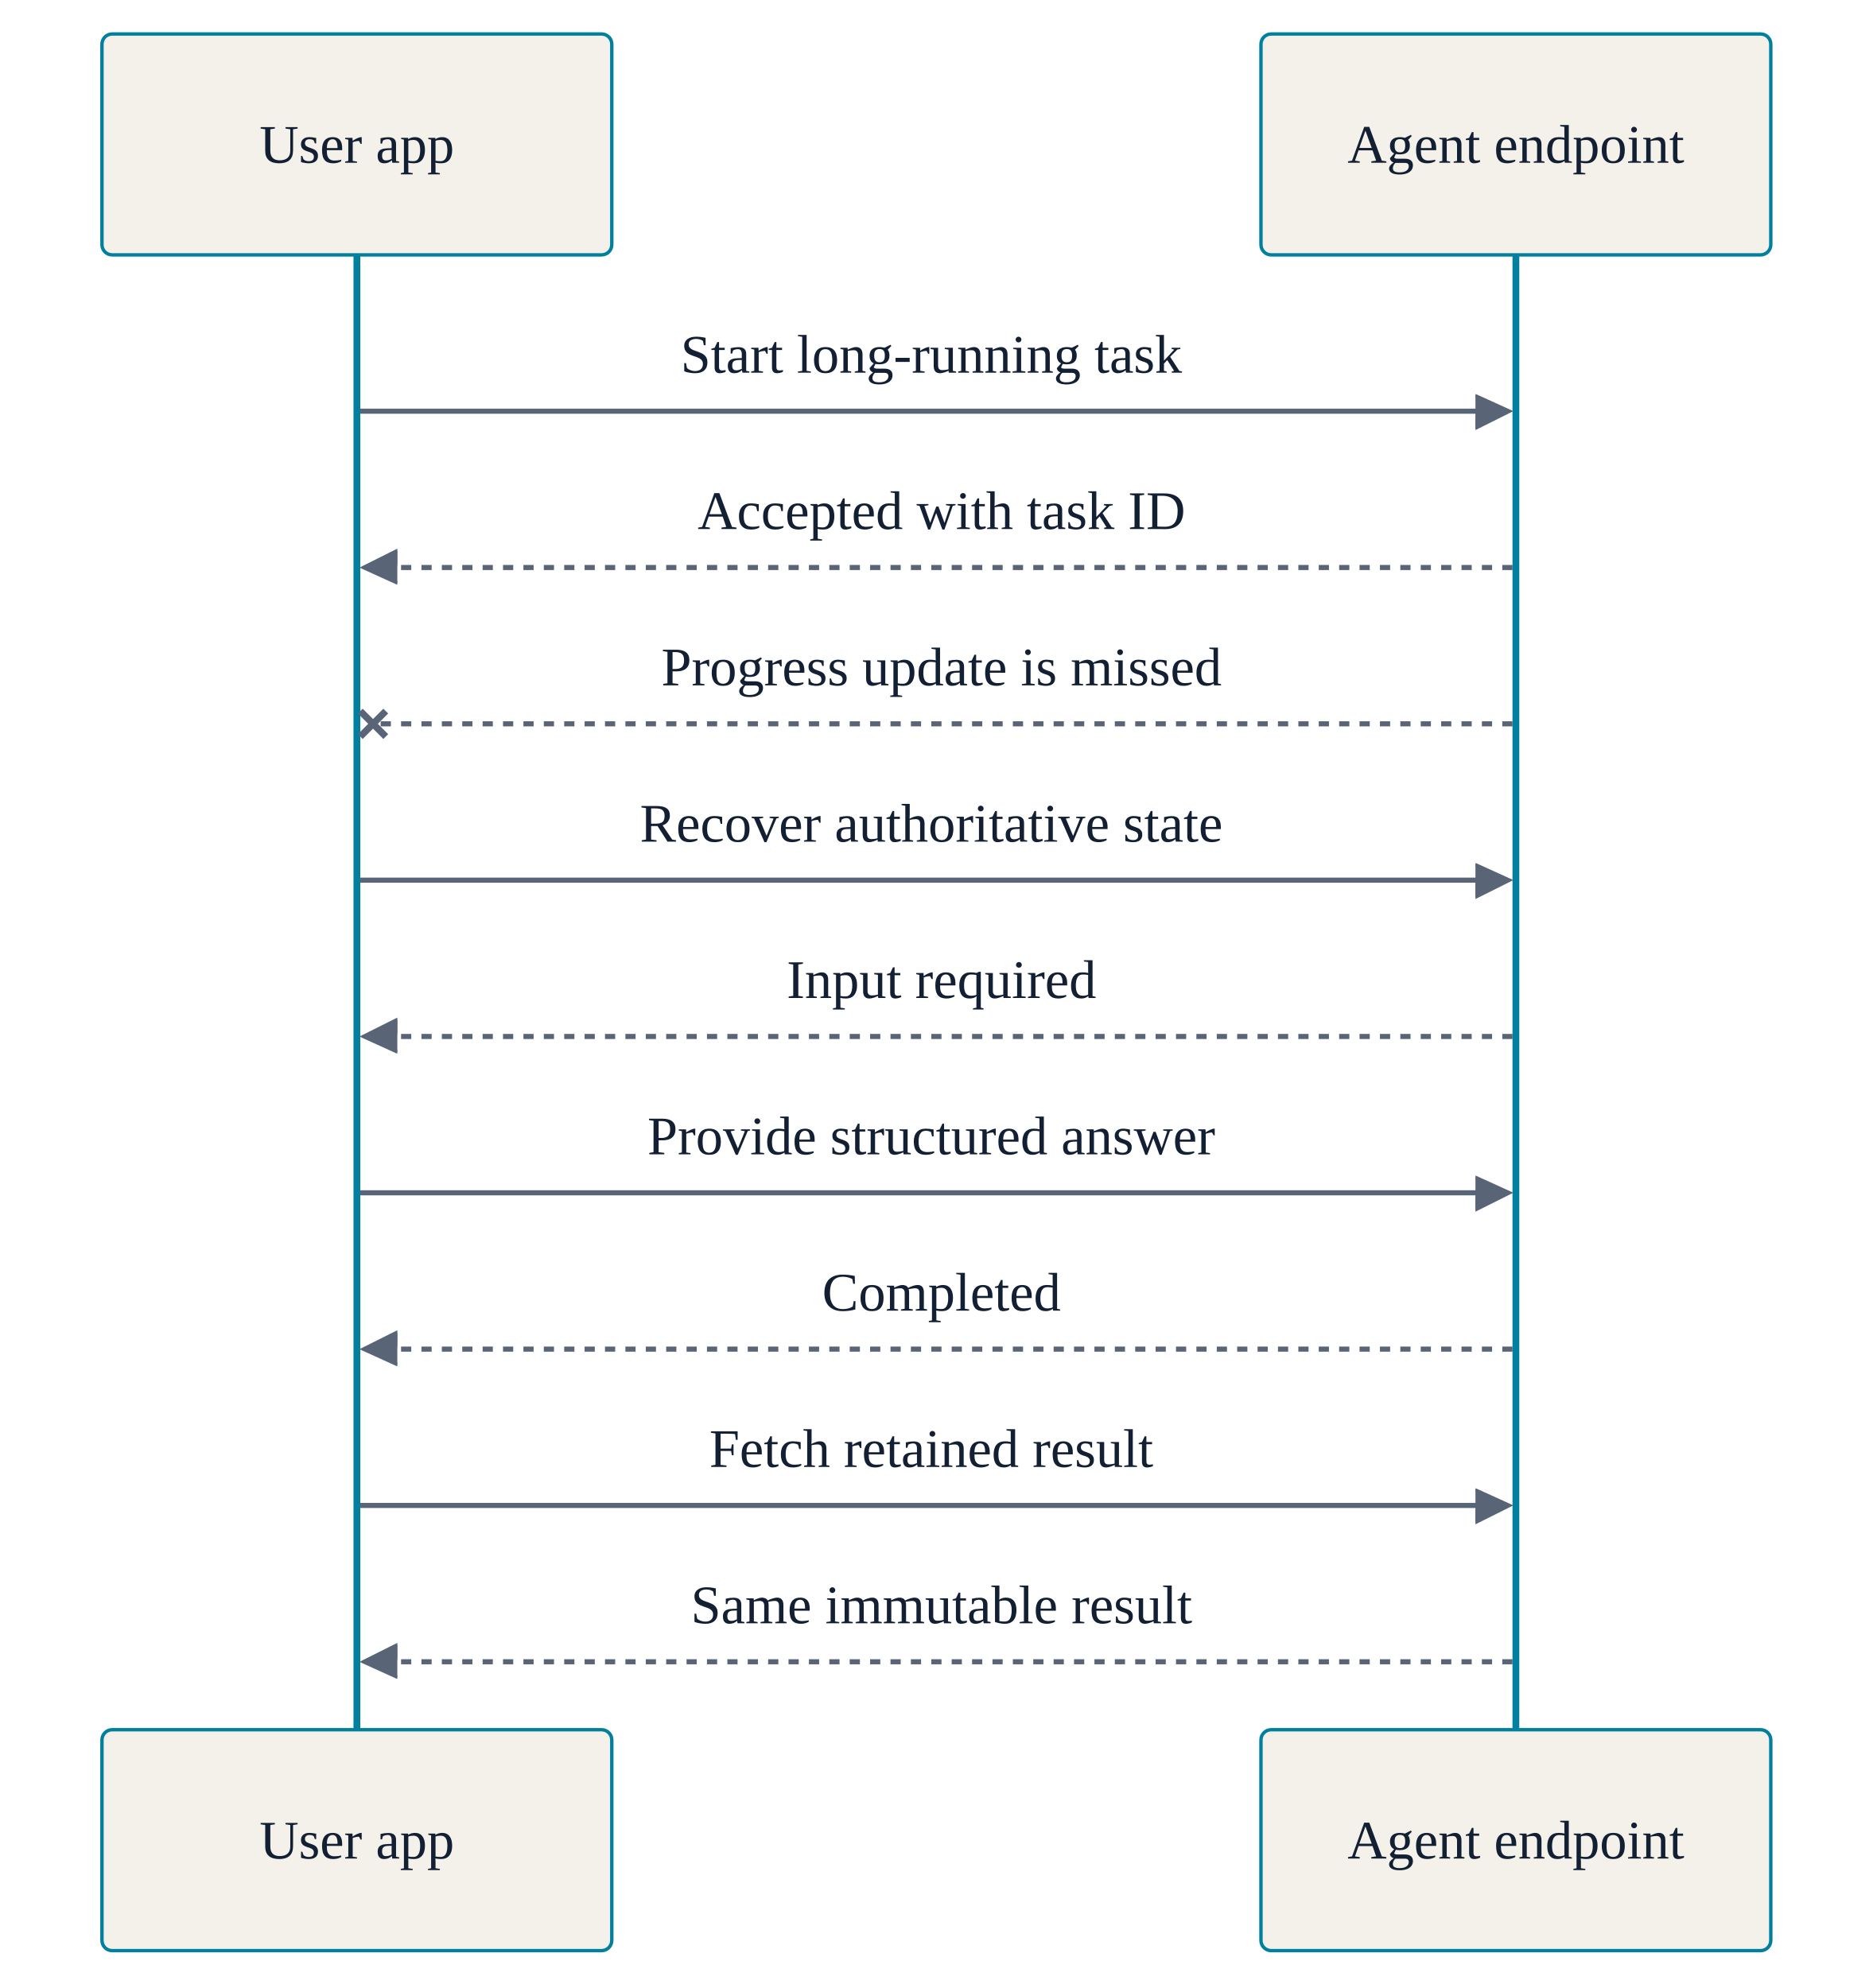
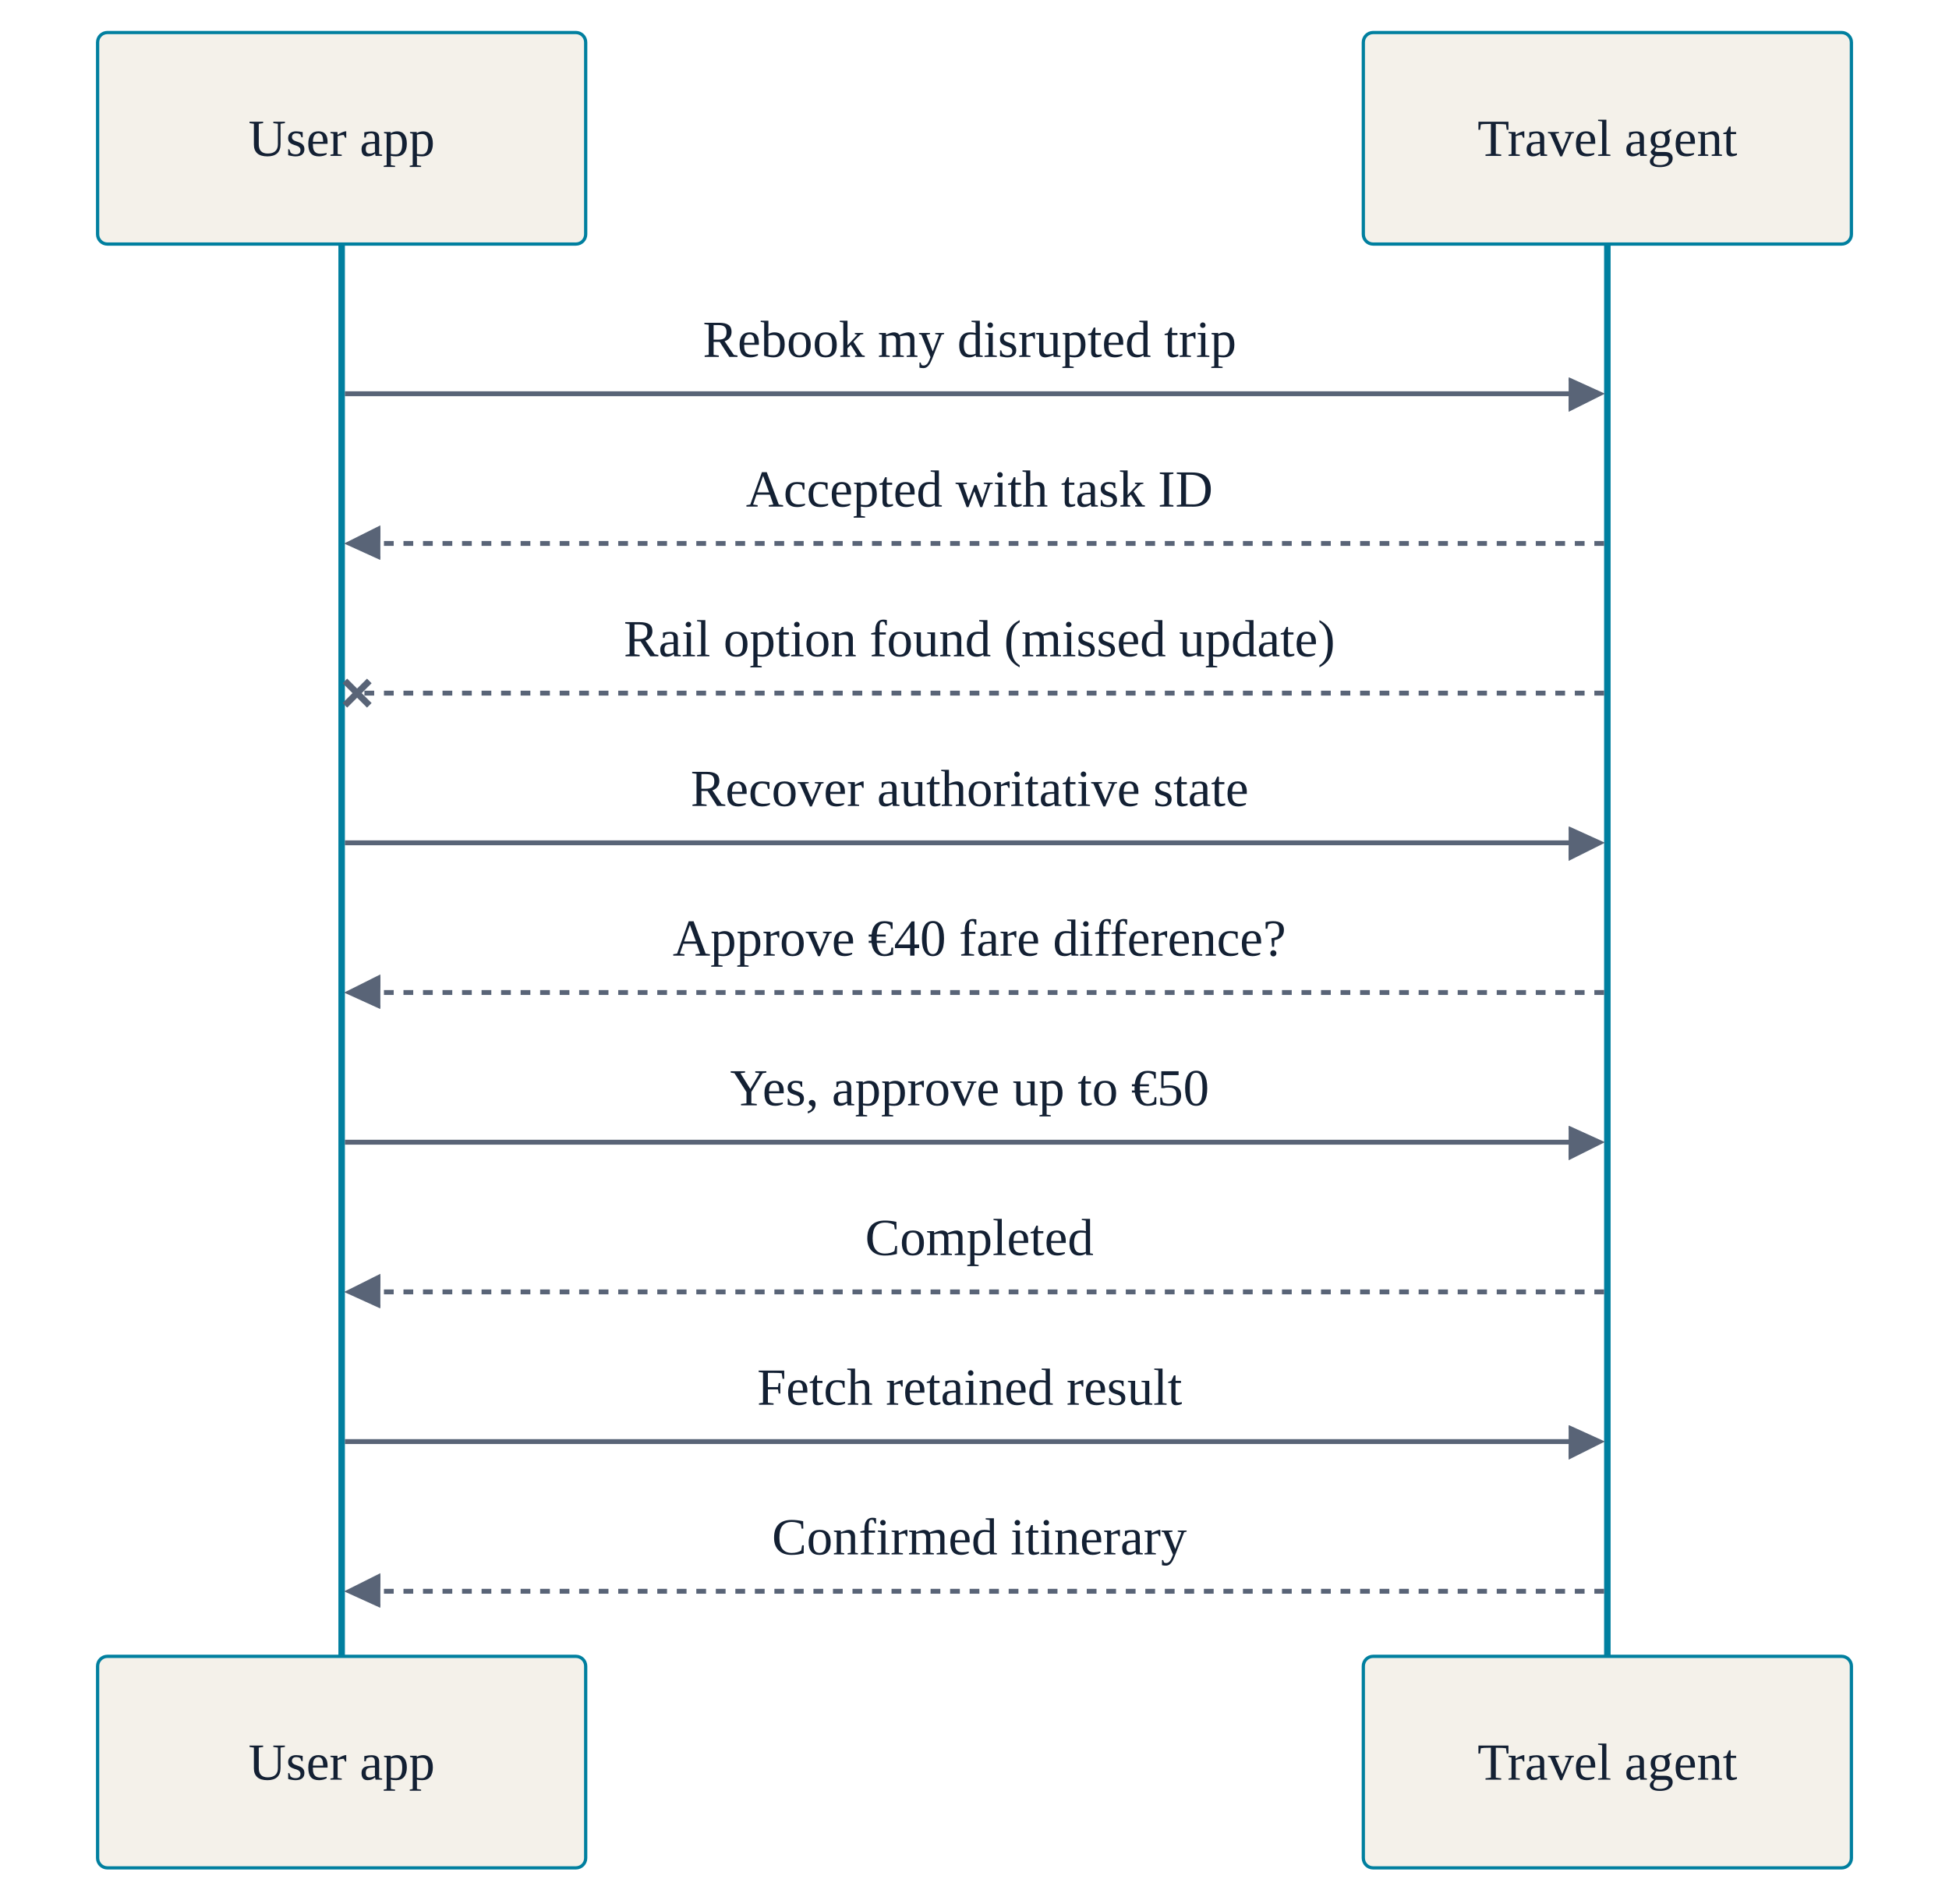
- <svg xmlns="http://www.w3.org/2000/svg" id="my-svg" width="100%" style="max-width: 551px; background-color: transparent;" viewBox="-30 -10 551 585" role="graphics-document document" aria-roledescription="sequence">
+ <svg xmlns="http://www.w3.org/2000/svg" id="my-svg" width="100%" style="max-width: 599px; background-color: transparent;" viewBox="-30 -10 599 585" role="graphics-document document" aria-roledescription="sequence">
  <g>
-     <rect x="341" y="499" fill="#eaeaea" stroke="#666" width="150" height="65" name="Agent" rx="3" ry="3" class="actor actor-bottom" />
-     <text x="416" y="531.5" dominant-baseline="central" alignment-baseline="central" class="actor actor-box" style="text-anchor: middle; font-size: 16px; font-weight: 400;">
-       <tspan x="416" dy="0">Agent endpoint</tspan>
+     <rect x="389" y="499" fill="#eaeaea" stroke="#666" width="150" height="65" name="Agent" rx="3" ry="3" class="actor actor-bottom" />
+     <text x="464" y="531.5" dominant-baseline="central" alignment-baseline="central" class="actor actor-box" style="text-anchor: middle; font-size: 16px; font-weight: 400;">
+       <tspan x="464" dy="0">Travel agent</tspan>
    </text>
  </g>
  <g>
    <rect x="0" y="499" fill="#eaeaea" stroke="#666" width="150" height="65" name="App" rx="3" ry="3" class="actor actor-bottom" />
    <text x="75" y="531.5" dominant-baseline="central" alignment-baseline="central" class="actor actor-box" style="text-anchor: middle; font-size: 16px; font-weight: 400;">
      <tspan x="75" dy="0">User app</tspan>
    </text>
  </g>
  <g>
-     <line id="actor1" x1="416" y1="65" x2="416" y2="499" class="actor-line 200" stroke-width="0.5px" stroke="#999" name="Agent" data-et="life-line" data-id="Agent" />
+     <line id="actor1" x1="464" y1="65" x2="464" y2="499" class="actor-line 200" stroke-width="0.5px" stroke="#999" name="Agent" data-et="life-line" data-id="Agent" />
    <g id="root-1" data-et="participant" data-type="participant" data-id="Agent">
-       <rect x="341" y="0" fill="#eaeaea" stroke="#666" width="150" height="65" name="Agent" rx="3" ry="3" class="actor actor-top" />
-       <text x="416" y="32.5" dominant-baseline="central" alignment-baseline="central" class="actor actor-box" style="text-anchor: middle; font-size: 16px; font-weight: 400;">
-         <tspan x="416" dy="0">Agent endpoint</tspan>
+       <rect x="389" y="0" fill="#eaeaea" stroke="#666" width="150" height="65" name="Agent" rx="3" ry="3" class="actor actor-top" />
+       <text x="464" y="32.5" dominant-baseline="central" alignment-baseline="central" class="actor actor-box" style="text-anchor: middle; font-size: 16px; font-weight: 400;">
+         <tspan x="464" dy="0">Travel agent</tspan>
      </text>
    </g>
  </g>
  <g>
    <line id="actor0" x1="75" y1="65" x2="75" y2="499" class="actor-line 200" stroke-width="0.5px" stroke="#999" name="App" data-et="life-line" data-id="App" />
    <g id="root-0" data-et="participant" data-type="participant" data-id="App">
      <rect x="0" y="0" fill="#eaeaea" stroke="#666" width="150" height="65" name="App" rx="3" ry="3" class="actor actor-top" />
      <text x="75" y="32.5" dominant-baseline="central" alignment-baseline="central" class="actor actor-box" style="text-anchor: middle; font-size: 16px; font-weight: 400;">
        <tspan x="75" dy="0">User app</tspan>
      </text>
    </g>
  </g>
  <style>#my-svg{font-size:20px;fill:#132033;}@keyframes edge-animation-frame{from{stroke-dashoffset:0;}}@keyframes dash{to{stroke-dashoffset:0;}}#my-svg .edge-animation-slow{stroke-dasharray:9,5!important;stroke-dashoffset:900;animation:dash 50s linear infinite;stroke-linecap:round;}#my-svg .edge-animation-fast{stroke-dasharray:9,5!important;stroke-dashoffset:900;animation:dash 20s linear infinite;stroke-linecap:round;}#my-svg .error-icon{fill:#e6edf0;}#my-svg .error-text{fill:#19120f;stroke:#19120f;}#my-svg .edge-thickness-normal{stroke-width:1px;}#my-svg .edge-thickness-thick{stroke-width:3.5px;}#my-svg .edge-pattern-solid{stroke-dasharray:0;}#my-svg .edge-thickness-invisible{stroke-width:0;fill:none;}#my-svg .edge-pattern-dashed{stroke-dasharray:3;}#my-svg .edge-pattern-dotted{stroke-dasharray:2;}#my-svg .marker{fill:#007f9f;stroke:#007f9f;}#my-svg .marker.cross{stroke:#007f9f;}#my-svg svg{font-size:20px;}#my-svg p{margin:0;}#my-svg .actor{stroke:#007f9f;fill:#f4f1ea;stroke-width:1;}#my-svg rect.actor.outer-path[data-look="neo"]{filter:drop-shadow( 1px 2px 2px rgba(185,185,185,1));}#my-svg rect.note[data-look="neo"]{stroke:hsl(52.683, 60%, 73.922%);fill:#fff5ad;filter:drop-shadow( 1px 2px 2px rgba(185,185,185,1));}#my-svg text.actor&gt;tspan{fill:#132033;stroke:none;}#my-svg .actor-line{stroke:#007f9f;}#my-svg .innerArc{stroke-width:1.5;stroke-dasharray:none;}#my-svg .messageLine0{stroke-width:1.5;stroke-dasharray:none;stroke:#596477;}#my-svg .messageLine1{stroke-width:1.5;stroke-dasharray:2,2;stroke:#596477;}#my-svg [id$="-arrowhead"] path{fill:#596477;stroke:#596477;}#my-svg .sequenceNumber{fill:#ff8060;}#my-svg [id$="-sequencenumber"]{fill:#596477;}#my-svg [id$="-crosshead"] path{fill:#596477;stroke:#596477;}#my-svg .messageText{fill:#132033;stroke:none;}#my-svg .labelBox{stroke:#007f9f;fill:#e6edf0;filter:none;}#my-svg .labelText,#my-svg .labelText&gt;tspan{fill:#132033;stroke:none;}#my-svg .loopText,#my-svg .loopText&gt;tspan{fill:#132033;stroke:none;}#my-svg .sectionTitle,#my-svg .sectionTitle&gt;tspan{fill:#132033;stroke:none;}#my-svg .loopLine{stroke-width:2px;stroke-dasharray:2,2;stroke:#007f9f;fill:#007f9f;}#my-svg .note{stroke:hsl(52.683, 60%, 73.922%);fill:#fff5ad;}#my-svg .noteText,#my-svg .noteText&gt;tspan{fill:#333;stroke:none;font-weight:normal;}#my-svg .activation0{fill:#d7edf3;stroke:#007f9f;}#my-svg .activation1{fill:#d7edf3;stroke:#007f9f;}#my-svg .activation2{fill:#d7edf3;stroke:#007f9f;}#my-svg .actorPopupMenu{position:absolute;}#my-svg .actorPopupMenuPanel{position:absolute;fill:#f4f1ea;box-shadow:0px 8px 16px 0px rgba(0,0,0,0.2);filter:drop-shadow(3px 5px 2px rgb(0 0 0 / 0.4));}#my-svg .actor-man circle,#my-svg line{fill:#f4f1ea;stroke-width:2px;}#my-svg g rect.rect{filter:drop-shadow( 1px 2px 2px rgba(185,185,185,1));stroke:#007f9f;}#my-svg .node .neo-node{stroke:#007f9f;}#my-svg [data-look="neo"].node rect,#my-svg [data-look="neo"].cluster rect,#my-svg [data-look="neo"].node polygon{stroke:url(#my-svg-gradient);filter:drop-shadow( 1px 2px 2px rgba(185,185,185,1));}#my-svg [data-look="neo"].swimlane.cluster rect{filter:none;}#my-svg [data-look="neo"].node path{stroke:url(#my-svg-gradient);stroke-width:1px;}#my-svg [data-look="neo"].node .outer-path{filter:drop-shadow( 1px 2px 2px rgba(185,185,185,1));}#my-svg [data-look="neo"].node .neo-line path{stroke:#007f9f;filter:none;}#my-svg [data-look="neo"].node circle{stroke:url(#my-svg-gradient);filter:drop-shadow( 1px 2px 2px rgba(185,185,185,1));}#my-svg [data-look="neo"].node circle .state-start{fill:#000000;}#my-svg [data-look="neo"].icon-shape .icon{fill:url(#my-svg-gradient);filter:drop-shadow( 1px 2px 2px rgba(185,185,185,1));}#my-svg [data-look="neo"].icon-shape .icon-neo path{stroke:url(#my-svg-gradient);filter:drop-shadow( 1px 2px 2px rgba(185,185,185,1));}#my-svg :root{--mermaid-font-family:"trebuchet ms",verdana,arial,sans-serif;}</style>
  <g />
  <defs>
    <symbol id="my-svg-computer" width="24" height="24">
      <path transform="scale(.5)" d="M2 2v13h20v-13h-20zm18 11h-16v-9h16v9zm-10.228 6l.466-1h3.524l.467 1h-4.457zm14.228 3h-24l2-6h2.104l-1.33 4h18.45l-1.297-4h2.073l2 6zm-5-10h-14v-7h14v7z" />
    </symbol>
  </defs>
  <defs>
    <symbol id="my-svg-database" fill-rule="evenodd" clip-rule="evenodd">
      <path transform="scale(.5)" d="M12.258.001l.256.004.255.005.253.008.251.01.249.012.247.015.246.016.242.019.241.02.239.023.236.024.233.027.231.028.229.031.225.032.223.034.22.036.217.038.214.04.211.041.208.043.205.045.201.046.198.048.194.05.191.051.187.053.183.054.18.056.175.057.172.059.168.06.163.061.16.063.155.064.15.066.074.033.073.033.071.034.07.034.069.035.068.035.067.035.066.035.064.036.064.036.062.036.06.036.06.037.058.037.058.037.055.038.055.038.053.038.052.038.051.039.05.039.048.039.047.039.045.04.044.04.043.04.041.04.04.041.039.041.037.041.036.041.034.041.033.042.032.042.03.042.029.042.027.042.026.043.024.043.023.043.021.043.02.043.018.044.017.043.015.044.013.044.012.044.011.045.009.044.007.045.006.045.004.045.002.045.001.045v17l-.001.045-.002.045-.004.045-.006.045-.007.045-.009.044-.011.045-.012.044-.013.044-.015.044-.017.043-.018.044-.02.043-.021.043-.023.043-.024.043-.026.043-.027.042-.029.042-.03.042-.032.042-.033.042-.034.041-.036.041-.037.041-.039.041-.04.041-.041.04-.043.04-.044.04-.045.04-.047.039-.048.039-.05.039-.051.039-.052.038-.053.038-.055.038-.055.038-.058.037-.058.037-.06.037-.06.036-.062.036-.064.036-.064.036-.066.035-.067.035-.068.035-.069.035-.07.034-.071.034-.073.033-.074.033-.15.066-.155.064-.16.063-.163.061-.168.06-.172.059-.175.057-.18.056-.183.054-.187.053-.191.051-.194.05-.198.048-.201.046-.205.045-.208.043-.211.041-.214.04-.217.038-.22.036-.223.034-.225.032-.229.031-.231.028-.233.027-.236.024-.239.023-.241.02-.242.019-.246.016-.247.015-.249.012-.251.01-.253.008-.255.005-.256.004-.258.001-.258-.001-.256-.004-.255-.005-.253-.008-.251-.01-.249-.012-.247-.015-.245-.016-.243-.019-.241-.02-.238-.023-.236-.024-.234-.027-.231-.028-.228-.031-.226-.032-.223-.034-.22-.036-.217-.038-.214-.04-.211-.041-.208-.043-.204-.045-.201-.046-.198-.048-.195-.05-.19-.051-.187-.053-.184-.054-.179-.056-.176-.057-.172-.059-.167-.06-.164-.061-.159-.063-.155-.064-.151-.066-.074-.033-.072-.033-.072-.034-.07-.034-.069-.035-.068-.035-.067-.035-.066-.035-.064-.036-.063-.036-.062-.036-.061-.036-.06-.037-.058-.037-.057-.037-.056-.038-.055-.038-.053-.038-.052-.038-.051-.039-.049-.039-.049-.039-.046-.039-.046-.04-.044-.04-.043-.04-.041-.04-.04-.041-.039-.041-.037-.041-.036-.041-.034-.041-.033-.042-.032-.042-.03-.042-.029-.042-.027-.042-.026-.043-.024-.043-.023-.043-.021-.043-.02-.043-.018-.044-.017-.043-.015-.044-.013-.044-.012-.044-.011-.045-.009-.044-.007-.045-.006-.045-.004-.045-.002-.045-.001-.045v-17l.001-.045.002-.045.004-.045.006-.045.007-.045.009-.044.011-.045.012-.044.013-.044.015-.044.017-.043.018-.044.02-.043.021-.043.023-.043.024-.043.026-.043.027-.042.029-.042.03-.042.032-.042.033-.042.034-.041.036-.041.037-.041.039-.041.04-.041.041-.04.043-.04.044-.04.046-.04.046-.039.049-.039.049-.039.051-.039.052-.038.053-.038.055-.038.056-.038.057-.037.058-.037.06-.037.061-.036.062-.036.063-.036.064-.036.066-.035.067-.035.068-.035.069-.035.07-.034.072-.034.072-.033.074-.033.151-.066.155-.064.159-.063.164-.061.167-.06.172-.059.176-.057.179-.056.184-.054.187-.053.19-.051.195-.05.198-.048.201-.046.204-.045.208-.043.211-.041.214-.04.217-.038.22-.036.223-.034.226-.032.228-.031.231-.028.234-.027.236-.024.238-.023.241-.02.243-.019.245-.016.247-.015.249-.012.251-.01.253-.008.255-.005.256-.004.258-.001.258.001zm-9.258 20.499v.01l.001.021.003.021.004.022.005.021.006.022.007.022.009.023.01.022.011.023.012.023.013.023.015.023.016.024.017.023.018.024.019.024.021.024.022.025.023.024.024.025.052.049.056.05.061.051.066.051.07.051.075.051.079.052.084.052.088.052.092.052.097.052.102.051.105.052.11.052.114.051.119.051.123.051.127.05.131.05.135.05.139.048.144.049.147.047.152.047.155.047.16.045.163.045.167.043.171.043.176.041.178.041.183.039.187.039.19.037.194.035.197.035.202.033.204.031.209.03.212.029.216.027.219.025.222.024.226.021.23.02.233.018.236.016.24.015.243.012.246.01.249.008.253.005.256.004.259.001.26-.001.257-.004.254-.005.25-.008.247-.011.244-.012.241-.014.237-.016.233-.018.231-.021.226-.021.224-.024.22-.026.216-.027.212-.028.21-.031.205-.031.202-.034.198-.034.194-.036.191-.037.187-.039.183-.04.179-.04.175-.042.172-.043.168-.044.163-.045.16-.046.155-.046.152-.047.148-.048.143-.049.139-.049.136-.05.131-.05.126-.05.123-.051.118-.052.114-.051.11-.052.106-.052.101-.052.096-.052.092-.052.088-.053.083-.051.079-.052.074-.052.07-.051.065-.051.06-.051.056-.05.051-.05.023-.024.023-.025.021-.024.02-.024.019-.024.018-.024.017-.024.015-.023.014-.024.013-.023.012-.023.01-.023.01-.022.008-.022.006-.022.006-.022.004-.022.004-.021.001-.021.001-.021v-4.127l-.077.055-.08.053-.083.054-.085.053-.087.052-.09.052-.093.051-.095.05-.097.05-.1.049-.102.049-.105.048-.106.047-.109.047-.111.046-.114.045-.115.045-.118.044-.12.043-.122.042-.124.042-.126.041-.128.04-.13.04-.132.038-.134.038-.135.037-.138.037-.139.035-.142.035-.143.034-.144.033-.147.032-.148.031-.15.03-.151.03-.153.029-.154.027-.156.027-.158.026-.159.025-.161.024-.162.023-.163.022-.165.021-.166.02-.167.019-.169.018-.169.017-.171.016-.173.015-.173.014-.175.013-.175.012-.177.011-.178.01-.179.008-.179.008-.181.006-.182.005-.182.004-.184.003-.184.002h-.37l-.184-.002-.184-.003-.182-.004-.182-.005-.181-.006-.179-.008-.179-.008-.178-.01-.176-.011-.176-.012-.175-.013-.173-.014-.172-.015-.171-.016-.17-.017-.169-.018-.167-.019-.166-.02-.165-.021-.163-.022-.162-.023-.161-.024-.159-.025-.157-.026-.156-.027-.155-.027-.153-.029-.151-.03-.15-.03-.148-.031-.146-.032-.145-.033-.143-.034-.141-.035-.14-.035-.137-.037-.136-.037-.134-.038-.132-.038-.13-.04-.128-.04-.126-.041-.124-.042-.122-.042-.12-.044-.117-.043-.116-.045-.113-.045-.112-.046-.109-.047-.106-.047-.105-.048-.102-.049-.1-.049-.097-.05-.095-.05-.093-.052-.09-.051-.087-.052-.085-.053-.083-.054-.08-.054-.077-.054v4.127zm0-5.654v.011l.001.021.003.021.004.021.005.022.006.022.007.022.009.022.01.022.011.023.012.023.013.023.015.024.016.023.017.024.018.024.019.024.021.024.022.024.023.025.024.024.052.05.056.05.061.05.066.051.07.051.075.052.079.051.084.052.088.052.092.052.097.052.102.052.105.052.11.051.114.051.119.052.123.05.127.051.131.05.135.049.139.049.144.048.147.048.152.047.155.046.16.045.163.045.167.044.171.042.176.042.178.04.183.04.187.038.19.037.194.036.197.034.202.033.204.032.209.03.212.028.216.027.219.025.222.024.226.022.23.02.233.018.236.016.24.014.243.012.246.01.249.008.253.006.256.003.259.001.26-.001.257-.003.254-.006.25-.008.247-.01.244-.012.241-.015.237-.016.233-.018.231-.02.226-.022.224-.024.22-.025.216-.027.212-.029.21-.03.205-.032.202-.033.198-.035.194-.036.191-.037.187-.039.183-.039.179-.041.175-.042.172-.043.168-.044.163-.045.16-.045.155-.047.152-.047.148-.048.143-.048.139-.05.136-.049.131-.05.126-.051.123-.051.118-.051.114-.052.11-.052.106-.052.101-.052.096-.052.092-.052.088-.052.083-.052.079-.052.074-.051.07-.052.065-.051.06-.05.056-.051.051-.049.023-.025.023-.024.021-.025.02-.024.019-.024.018-.024.017-.024.015-.023.014-.023.013-.024.012-.022.01-.023.01-.023.008-.022.006-.022.006-.022.004-.021.004-.022.001-.021.001-.021v-4.139l-.077.054-.08.054-.083.054-.085.052-.087.053-.09.051-.093.051-.095.051-.097.05-.1.049-.102.049-.105.048-.106.047-.109.047-.111.046-.114.045-.115.044-.118.044-.12.044-.122.042-.124.042-.126.041-.128.04-.13.039-.132.039-.134.038-.135.037-.138.036-.139.036-.142.035-.143.033-.144.033-.147.033-.148.031-.15.03-.151.03-.153.028-.154.028-.156.027-.158.026-.159.025-.161.024-.162.023-.163.022-.165.021-.166.02-.167.019-.169.018-.169.017-.171.016-.173.015-.173.014-.175.013-.175.012-.177.011-.178.009-.179.009-.179.007-.181.007-.182.005-.182.004-.184.003-.184.002h-.37l-.184-.002-.184-.003-.182-.004-.182-.005-.181-.007-.179-.007-.179-.009-.178-.009-.176-.011-.176-.012-.175-.013-.173-.014-.172-.015-.171-.016-.17-.017-.169-.018-.167-.019-.166-.02-.165-.021-.163-.022-.162-.023-.161-.024-.159-.025-.157-.026-.156-.027-.155-.028-.153-.028-.151-.03-.15-.03-.148-.031-.146-.033-.145-.033-.143-.033-.141-.035-.14-.036-.137-.036-.136-.037-.134-.038-.132-.039-.13-.039-.128-.04-.126-.041-.124-.042-.122-.043-.12-.043-.117-.044-.116-.044-.113-.046-.112-.046-.109-.046-.106-.047-.105-.048-.102-.049-.1-.049-.097-.05-.095-.051-.093-.051-.09-.051-.087-.053-.085-.052-.083-.054-.08-.054-.077-.054v4.139zm0-5.666v.011l.001.02.003.022.004.021.005.022.006.021.007.022.009.023.01.022.011.023.012.023.013.023.015.023.016.024.017.024.018.023.019.024.021.025.022.024.023.024.024.025.052.05.056.05.061.05.066.051.07.051.075.052.079.051.084.052.088.052.092.052.097.052.102.052.105.051.11.052.114.051.119.051.123.051.127.05.131.05.135.05.139.049.144.048.147.048.152.047.155.046.16.045.163.045.167.043.171.043.176.042.178.04.183.04.187.038.19.037.194.036.197.034.202.033.204.032.209.03.212.028.216.027.219.025.222.024.226.021.23.02.233.018.236.017.24.014.243.012.246.01.249.008.253.006.256.003.259.001.26-.001.257-.003.254-.006.25-.008.247-.01.244-.013.241-.014.237-.016.233-.018.231-.02.226-.022.224-.024.22-.025.216-.027.212-.029.21-.03.205-.032.202-.033.198-.035.194-.036.191-.037.187-.039.183-.039.179-.041.175-.042.172-.043.168-.044.163-.045.16-.045.155-.047.152-.047.148-.048.143-.049.139-.049.136-.049.131-.051.126-.05.123-.051.118-.052.114-.051.11-.052.106-.052.101-.052.096-.052.092-.052.088-.052.083-.052.079-.052.074-.052.07-.051.065-.051.06-.051.056-.05.051-.049.023-.025.023-.025.021-.024.02-.024.019-.024.018-.024.017-.024.015-.023.014-.024.013-.023.012-.023.01-.022.01-.023.008-.022.006-.022.006-.022.004-.022.004-.021.001-.021.001-.021v-4.153l-.077.054-.08.054-.083.053-.085.053-.087.053-.09.051-.093.051-.095.051-.097.05-.1.049-.102.048-.105.048-.106.048-.109.046-.111.046-.114.046-.115.044-.118.044-.12.043-.122.043-.124.042-.126.041-.128.04-.13.039-.132.039-.134.038-.135.037-.138.036-.139.036-.142.034-.143.034-.144.033-.147.032-.148.032-.15.03-.151.03-.153.028-.154.028-.156.027-.158.026-.159.024-.161.024-.162.023-.163.023-.165.021-.166.02-.167.019-.169.018-.169.017-.171.016-.173.015-.173.014-.175.013-.175.012-.177.01-.178.01-.179.009-.179.007-.181.006-.182.006-.182.004-.184.003-.184.001-.185.001-.185-.001-.184-.001-.184-.003-.182-.004-.182-.006-.181-.006-.179-.007-.179-.009-.178-.01-.176-.01-.176-.012-.175-.013-.173-.014-.172-.015-.171-.016-.17-.017-.169-.018-.167-.019-.166-.02-.165-.021-.163-.023-.162-.023-.161-.024-.159-.024-.157-.026-.156-.027-.155-.028-.153-.028-.151-.03-.15-.03-.148-.032-.146-.032-.145-.033-.143-.034-.141-.034-.14-.036-.137-.036-.136-.037-.134-.038-.132-.039-.13-.039-.128-.041-.126-.041-.124-.041-.122-.043-.12-.043-.117-.044-.116-.044-.113-.046-.112-.046-.109-.046-.106-.048-.105-.048-.102-.048-.1-.05-.097-.049-.095-.051-.093-.051-.09-.052-.087-.052-.085-.053-.083-.053-.08-.054-.077-.054v4.153zm8.74-8.179l-.257.004-.254.005-.25.008-.247.011-.244.012-.241.014-.237.016-.233.018-.231.021-.226.022-.224.023-.22.026-.216.027-.212.028-.21.031-.205.032-.202.033-.198.034-.194.036-.191.038-.187.038-.183.04-.179.041-.175.042-.172.043-.168.043-.163.045-.16.046-.155.046-.152.048-.148.048-.143.048-.139.049-.136.05-.131.05-.126.051-.123.051-.118.051-.114.052-.11.052-.106.052-.101.052-.096.052-.092.052-.088.052-.083.052-.079.052-.074.051-.07.052-.065.051-.06.05-.056.05-.051.05-.023.025-.023.024-.021.024-.02.025-.019.024-.018.024-.017.023-.015.024-.014.023-.013.023-.012.023-.01.023-.01.022-.008.022-.006.023-.006.021-.004.022-.004.021-.001.021-.001.021.001.021.001.021.004.021.004.022.006.021.006.023.008.022.01.022.01.023.012.023.013.023.014.023.015.024.017.023.018.024.019.024.02.025.021.024.023.024.023.025.051.05.056.05.06.05.065.051.07.052.074.051.079.052.083.052.088.052.092.052.096.052.101.052.106.052.11.052.114.052.118.051.123.051.126.051.131.05.136.05.139.049.143.048.148.048.152.048.155.046.16.046.163.045.168.043.172.043.175.042.179.041.183.04.187.038.191.038.194.036.198.034.202.033.205.032.21.031.212.028.216.027.22.026.224.023.226.022.231.021.233.018.237.016.241.014.244.012.247.011.25.008.254.005.257.004.26.001.26-.001.257-.004.254-.005.25-.008.247-.011.244-.012.241-.014.237-.016.233-.018.231-.021.226-.022.224-.023.22-.026.216-.027.212-.028.21-.031.205-.032.202-.033.198-.034.194-.036.191-.038.187-.038.183-.04.179-.041.175-.042.172-.043.168-.043.163-.045.16-.046.155-.046.152-.048.148-.048.143-.048.139-.049.136-.05.131-.05.126-.051.123-.051.118-.051.114-.052.11-.052.106-.052.101-.052.096-.052.092-.052.088-.052.083-.052.079-.052.074-.051.07-.052.065-.051.06-.05.056-.05.051-.05.023-.025.023-.024.021-.024.02-.025.019-.024.018-.024.017-.023.015-.024.014-.023.013-.023.012-.023.01-.023.01-.022.008-.022.006-.023.006-.021.004-.022.004-.021.001-.021.001-.021-.001-.021-.001-.021-.004-.021-.004-.022-.006-.021-.006-.023-.008-.022-.01-.022-.01-.023-.012-.023-.013-.023-.014-.023-.015-.024-.017-.023-.018-.024-.019-.024-.02-.025-.021-.024-.023-.024-.023-.025-.051-.05-.056-.05-.06-.05-.065-.051-.07-.052-.074-.051-.079-.052-.083-.052-.088-.052-.092-.052-.096-.052-.101-.052-.106-.052-.11-.052-.114-.052-.118-.051-.123-.051-.126-.051-.131-.05-.136-.05-.139-.049-.143-.048-.148-.048-.152-.048-.155-.046-.16-.046-.163-.045-.168-.043-.172-.043-.175-.042-.179-.041-.183-.04-.187-.038-.191-.038-.194-.036-.198-.034-.202-.033-.205-.032-.21-.031-.212-.028-.216-.027-.22-.026-.224-.023-.226-.022-.231-.021-.233-.018-.237-.016-.241-.014-.244-.012-.247-.011-.25-.008-.254-.005-.257-.004-.26-.001-.26.001z" />
    </symbol>
  </defs>
  <defs>
    <symbol id="my-svg-clock" width="24" height="24">
      <path transform="scale(.5)" d="M12 2c5.514 0 10 4.486 10 10s-4.486 10-10 10-10-4.486-10-10 4.486-10 10-10zm0-2c-6.627 0-12 5.373-12 12s5.373 12 12 12 12-5.373 12-12-5.373-12-12-12zm5.848 12.459c.202.038.202.333.001.372-1.907.361-6.045 1.111-6.547 1.111-.719 0-1.301-.582-1.301-1.301 0-.512.77-5.447 1.125-7.445.034-.192.312-.181.343.014l.985 6.238 5.394 1.011z" />
    </symbol>
  </defs>
  <defs>
    <marker id="my-svg-arrowhead" refX="7.9" refY="5" markerUnits="userSpaceOnUse" markerWidth="12" markerHeight="12" orient="auto-start-reverse">
      <path d="M -1 0 L 10 5 L 0 10 z" />
    </marker>
  </defs>
  <defs>
    <marker id="my-svg-crosshead" markerWidth="15" markerHeight="8" orient="auto" refX="4" refY="4.5">
      <path fill="none" stroke="#000000" stroke-width="1pt" d="M 1,2 L 6,7 M 6,2 L 1,7" style="stroke-dasharray: 0, 0;" />
    </marker>
  </defs>
  <defs>
    <marker id="my-svg-filled-head" refX="15.5" refY="7" markerWidth="20" markerHeight="28" orient="auto">
      <path d="M 18,7 L9,13 L14,7 L9,1 Z" />
    </marker>
  </defs>
  <defs>
    <marker id="my-svg-sequencenumber" refX="15" refY="15" markerWidth="60" markerHeight="40" orient="auto">
      <circle cx="15" cy="15" r="6" />
    </marker>
  </defs>
  <defs>
    <marker id="my-svg-solidTopArrowHead" refX="7.9" refY="7.25" markerUnits="userSpaceOnUse" markerWidth="12" markerHeight="12" orient="auto-start-reverse">
      <path d="M 0 0 L 10 8 L 0 8 z" />
    </marker>
  </defs>
  <defs>
    <marker id="my-svg-solidBottomArrowHead" refX="7.9" refY="0.75" markerUnits="userSpaceOnUse" markerWidth="12" markerHeight="12" orient="auto-start-reverse">
      <path d="M 0 0 L 10 0 L 0 8 z" />
    </marker>
  </defs>
  <defs>
    <marker id="my-svg-stickTopArrowHead" refX="7.5" refY="7" markerUnits="userSpaceOnUse" markerWidth="12" markerHeight="12" orient="auto-start-reverse">
      <path d="M 0 0 L 7 7" stroke="black" stroke-width="1.5" fill="none" />
    </marker>
  </defs>
  <defs>
    <marker id="my-svg-stickBottomArrowHead" refX="7.5" refY="0" markerUnits="userSpaceOnUse" markerWidth="12" markerHeight="12" orient="auto-start-reverse">
      <path d="M 0 7 L 7 0" stroke="black" stroke-width="1.5" fill="none" />
    </marker>
  </defs>
-   <text x="244" y="80" text-anchor="middle" dominant-baseline="middle" alignment-baseline="middle" class="messageText" dy="1em" style="font-size: 16px; font-weight: 400;">Start long-running task</text>
-   <line x1="76" y1="111" x2="412" y2="111" class="messageLine0" data-et="message" data-id="i0" data-from="App" data-to="Agent" stroke-width="2" stroke="none" marker-end="url(#my-svg-arrowhead)" style="fill: none;" />
-   <text x="247" y="126" text-anchor="middle" dominant-baseline="middle" alignment-baseline="middle" class="messageText" dy="1em" style="font-size: 16px; font-weight: 400;">Accepted with task ID</text>
-   <line x1="415" y1="157" x2="79" y2="157" class="messageLine1" data-et="message" data-id="i1" data-from="Agent" data-to="App" stroke-width="2" stroke="none" marker-end="url(#my-svg-arrowhead)" style="stroke-dasharray: 3, 3; fill: none;" />
-   <text x="247" y="172" text-anchor="middle" dominant-baseline="middle" alignment-baseline="middle" class="messageText" dy="1em" style="font-size: 16px; font-weight: 400;">Progress update is missed</text>
-   <line x1="415" y1="203" x2="79" y2="203" class="messageLine1" data-et="message" data-id="i2" data-from="Agent" data-to="App" stroke-width="2" stroke="none" marker-end="url(#my-svg-crosshead)" style="stroke-dasharray: 3, 3; fill: none;" />
-   <text x="244" y="218" text-anchor="middle" dominant-baseline="middle" alignment-baseline="middle" class="messageText" dy="1em" style="font-size: 16px; font-weight: 400;">Recover authoritative state</text>
-   <line x1="76" y1="249" x2="412" y2="249" class="messageLine0" data-et="message" data-id="i3" data-from="App" data-to="Agent" stroke-width="2" stroke="none" marker-end="url(#my-svg-arrowhead)" style="fill: none;" />
-   <text x="247" y="264" text-anchor="middle" dominant-baseline="middle" alignment-baseline="middle" class="messageText" dy="1em" style="font-size: 16px; font-weight: 400;">Input required</text>
-   <line x1="415" y1="295" x2="79" y2="295" class="messageLine1" data-et="message" data-id="i4" data-from="Agent" data-to="App" stroke-width="2" stroke="none" marker-end="url(#my-svg-arrowhead)" style="stroke-dasharray: 3, 3; fill: none;" />
-   <text x="244" y="310" text-anchor="middle" dominant-baseline="middle" alignment-baseline="middle" class="messageText" dy="1em" style="font-size: 16px; font-weight: 400;">Provide structured answer</text>
-   <line x1="76" y1="341" x2="412" y2="341" class="messageLine0" data-et="message" data-id="i5" data-from="App" data-to="Agent" stroke-width="2" stroke="none" marker-end="url(#my-svg-arrowhead)" style="fill: none;" />
-   <text x="247" y="356" text-anchor="middle" dominant-baseline="middle" alignment-baseline="middle" class="messageText" dy="1em" style="font-size: 16px; font-weight: 400;">Completed</text>
-   <line x1="415" y1="387" x2="79" y2="387" class="messageLine1" data-et="message" data-id="i6" data-from="Agent" data-to="App" stroke-width="2" stroke="none" marker-end="url(#my-svg-arrowhead)" style="stroke-dasharray: 3, 3; fill: none;" />
-   <text x="244" y="402" text-anchor="middle" dominant-baseline="middle" alignment-baseline="middle" class="messageText" dy="1em" style="font-size: 16px; font-weight: 400;">Fetch retained result</text>
-   <line x1="76" y1="433" x2="412" y2="433" class="messageLine0" data-et="message" data-id="i7" data-from="App" data-to="Agent" stroke-width="2" stroke="none" marker-end="url(#my-svg-arrowhead)" style="fill: none;" />
-   <text x="247" y="448" text-anchor="middle" dominant-baseline="middle" alignment-baseline="middle" class="messageText" dy="1em" style="font-size: 16px; font-weight: 400;">Same immutable result</text>
-   <line x1="415" y1="479" x2="79" y2="479" class="messageLine1" data-et="message" data-id="i8" data-from="Agent" data-to="App" stroke-width="2" stroke="none" marker-end="url(#my-svg-arrowhead)" style="stroke-dasharray: 3, 3; fill: none;" />
+   <text x="268" y="80" text-anchor="middle" dominant-baseline="middle" alignment-baseline="middle" class="messageText" dy="1em" style="font-size: 16px; font-weight: 400;">Rebook my disrupted trip</text>
+   <line x1="76" y1="111" x2="460" y2="111" class="messageLine0" data-et="message" data-id="i0" data-from="App" data-to="Agent" stroke-width="2" stroke="none" marker-end="url(#my-svg-arrowhead)" style="fill: none;" />
+   <text x="271" y="126" text-anchor="middle" dominant-baseline="middle" alignment-baseline="middle" class="messageText" dy="1em" style="font-size: 16px; font-weight: 400;">Accepted with task ID</text>
+   <line x1="463" y1="157" x2="79" y2="157" class="messageLine1" data-et="message" data-id="i1" data-from="Agent" data-to="App" stroke-width="2" stroke="none" marker-end="url(#my-svg-arrowhead)" style="stroke-dasharray: 3, 3; fill: none;" />
+   <text x="271" y="172" text-anchor="middle" dominant-baseline="middle" alignment-baseline="middle" class="messageText" dy="1em" style="font-size: 16px; font-weight: 400;">Rail option found (missed update)</text>
+   <line x1="463" y1="203" x2="79" y2="203" class="messageLine1" data-et="message" data-id="i2" data-from="Agent" data-to="App" stroke-width="2" stroke="none" marker-end="url(#my-svg-crosshead)" style="stroke-dasharray: 3, 3; fill: none;" />
+   <text x="268" y="218" text-anchor="middle" dominant-baseline="middle" alignment-baseline="middle" class="messageText" dy="1em" style="font-size: 16px; font-weight: 400;">Recover authoritative state</text>
+   <line x1="76" y1="249" x2="460" y2="249" class="messageLine0" data-et="message" data-id="i3" data-from="App" data-to="Agent" stroke-width="2" stroke="none" marker-end="url(#my-svg-arrowhead)" style="fill: none;" />
+   <text x="271" y="264" text-anchor="middle" dominant-baseline="middle" alignment-baseline="middle" class="messageText" dy="1em" style="font-size: 16px; font-weight: 400;">Approve €40 fare difference?</text>
+   <line x1="463" y1="295" x2="79" y2="295" class="messageLine1" data-et="message" data-id="i4" data-from="Agent" data-to="App" stroke-width="2" stroke="none" marker-end="url(#my-svg-arrowhead)" style="stroke-dasharray: 3, 3; fill: none;" />
+   <text x="268" y="310" text-anchor="middle" dominant-baseline="middle" alignment-baseline="middle" class="messageText" dy="1em" style="font-size: 16px; font-weight: 400;">Yes, approve up to €50</text>
+   <line x1="76" y1="341" x2="460" y2="341" class="messageLine0" data-et="message" data-id="i5" data-from="App" data-to="Agent" stroke-width="2" stroke="none" marker-end="url(#my-svg-arrowhead)" style="fill: none;" />
+   <text x="271" y="356" text-anchor="middle" dominant-baseline="middle" alignment-baseline="middle" class="messageText" dy="1em" style="font-size: 16px; font-weight: 400;">Completed</text>
+   <line x1="463" y1="387" x2="79" y2="387" class="messageLine1" data-et="message" data-id="i6" data-from="Agent" data-to="App" stroke-width="2" stroke="none" marker-end="url(#my-svg-arrowhead)" style="stroke-dasharray: 3, 3; fill: none;" />
+   <text x="268" y="402" text-anchor="middle" dominant-baseline="middle" alignment-baseline="middle" class="messageText" dy="1em" style="font-size: 16px; font-weight: 400;">Fetch retained result</text>
+   <line x1="76" y1="433" x2="460" y2="433" class="messageLine0" data-et="message" data-id="i7" data-from="App" data-to="Agent" stroke-width="2" stroke="none" marker-end="url(#my-svg-arrowhead)" style="fill: none;" />
+   <text x="271" y="448" text-anchor="middle" dominant-baseline="middle" alignment-baseline="middle" class="messageText" dy="1em" style="font-size: 16px; font-weight: 400;">Confirmed itinerary</text>
+   <line x1="463" y1="479" x2="79" y2="479" class="messageLine1" data-et="message" data-id="i8" data-from="Agent" data-to="App" stroke-width="2" stroke="none" marker-end="url(#my-svg-arrowhead)" style="stroke-dasharray: 3, 3; fill: none;" />
</svg>
